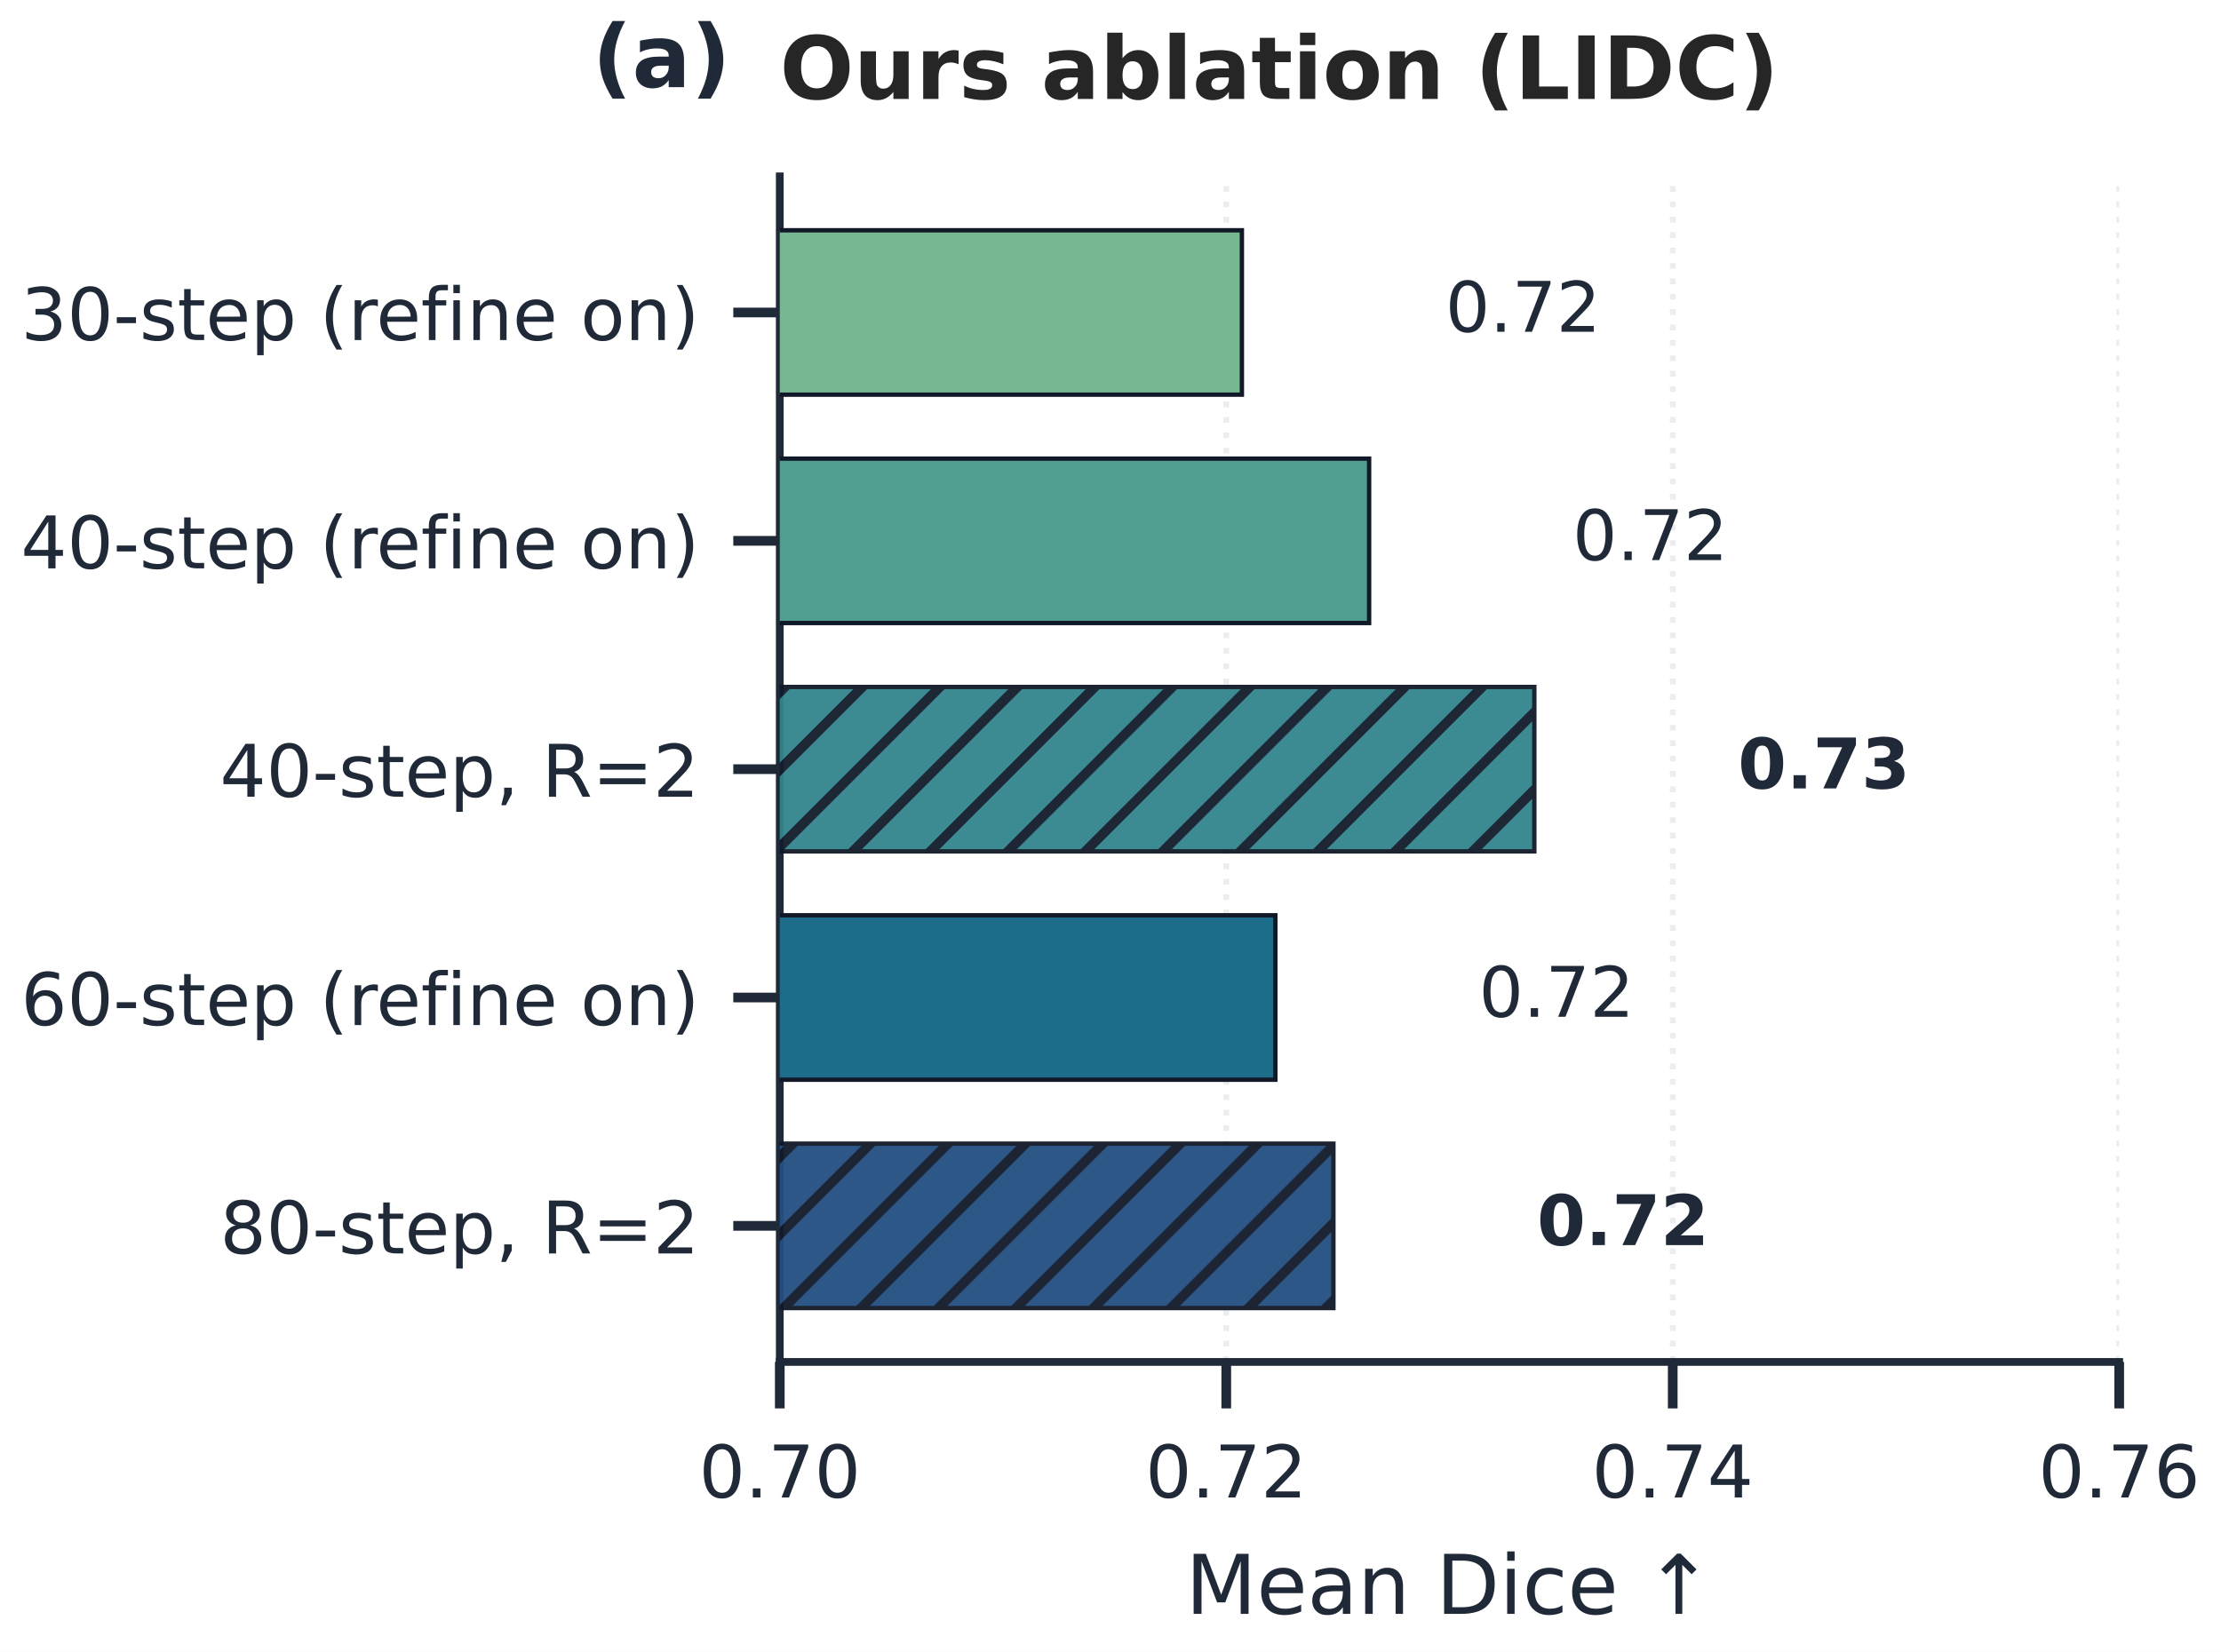
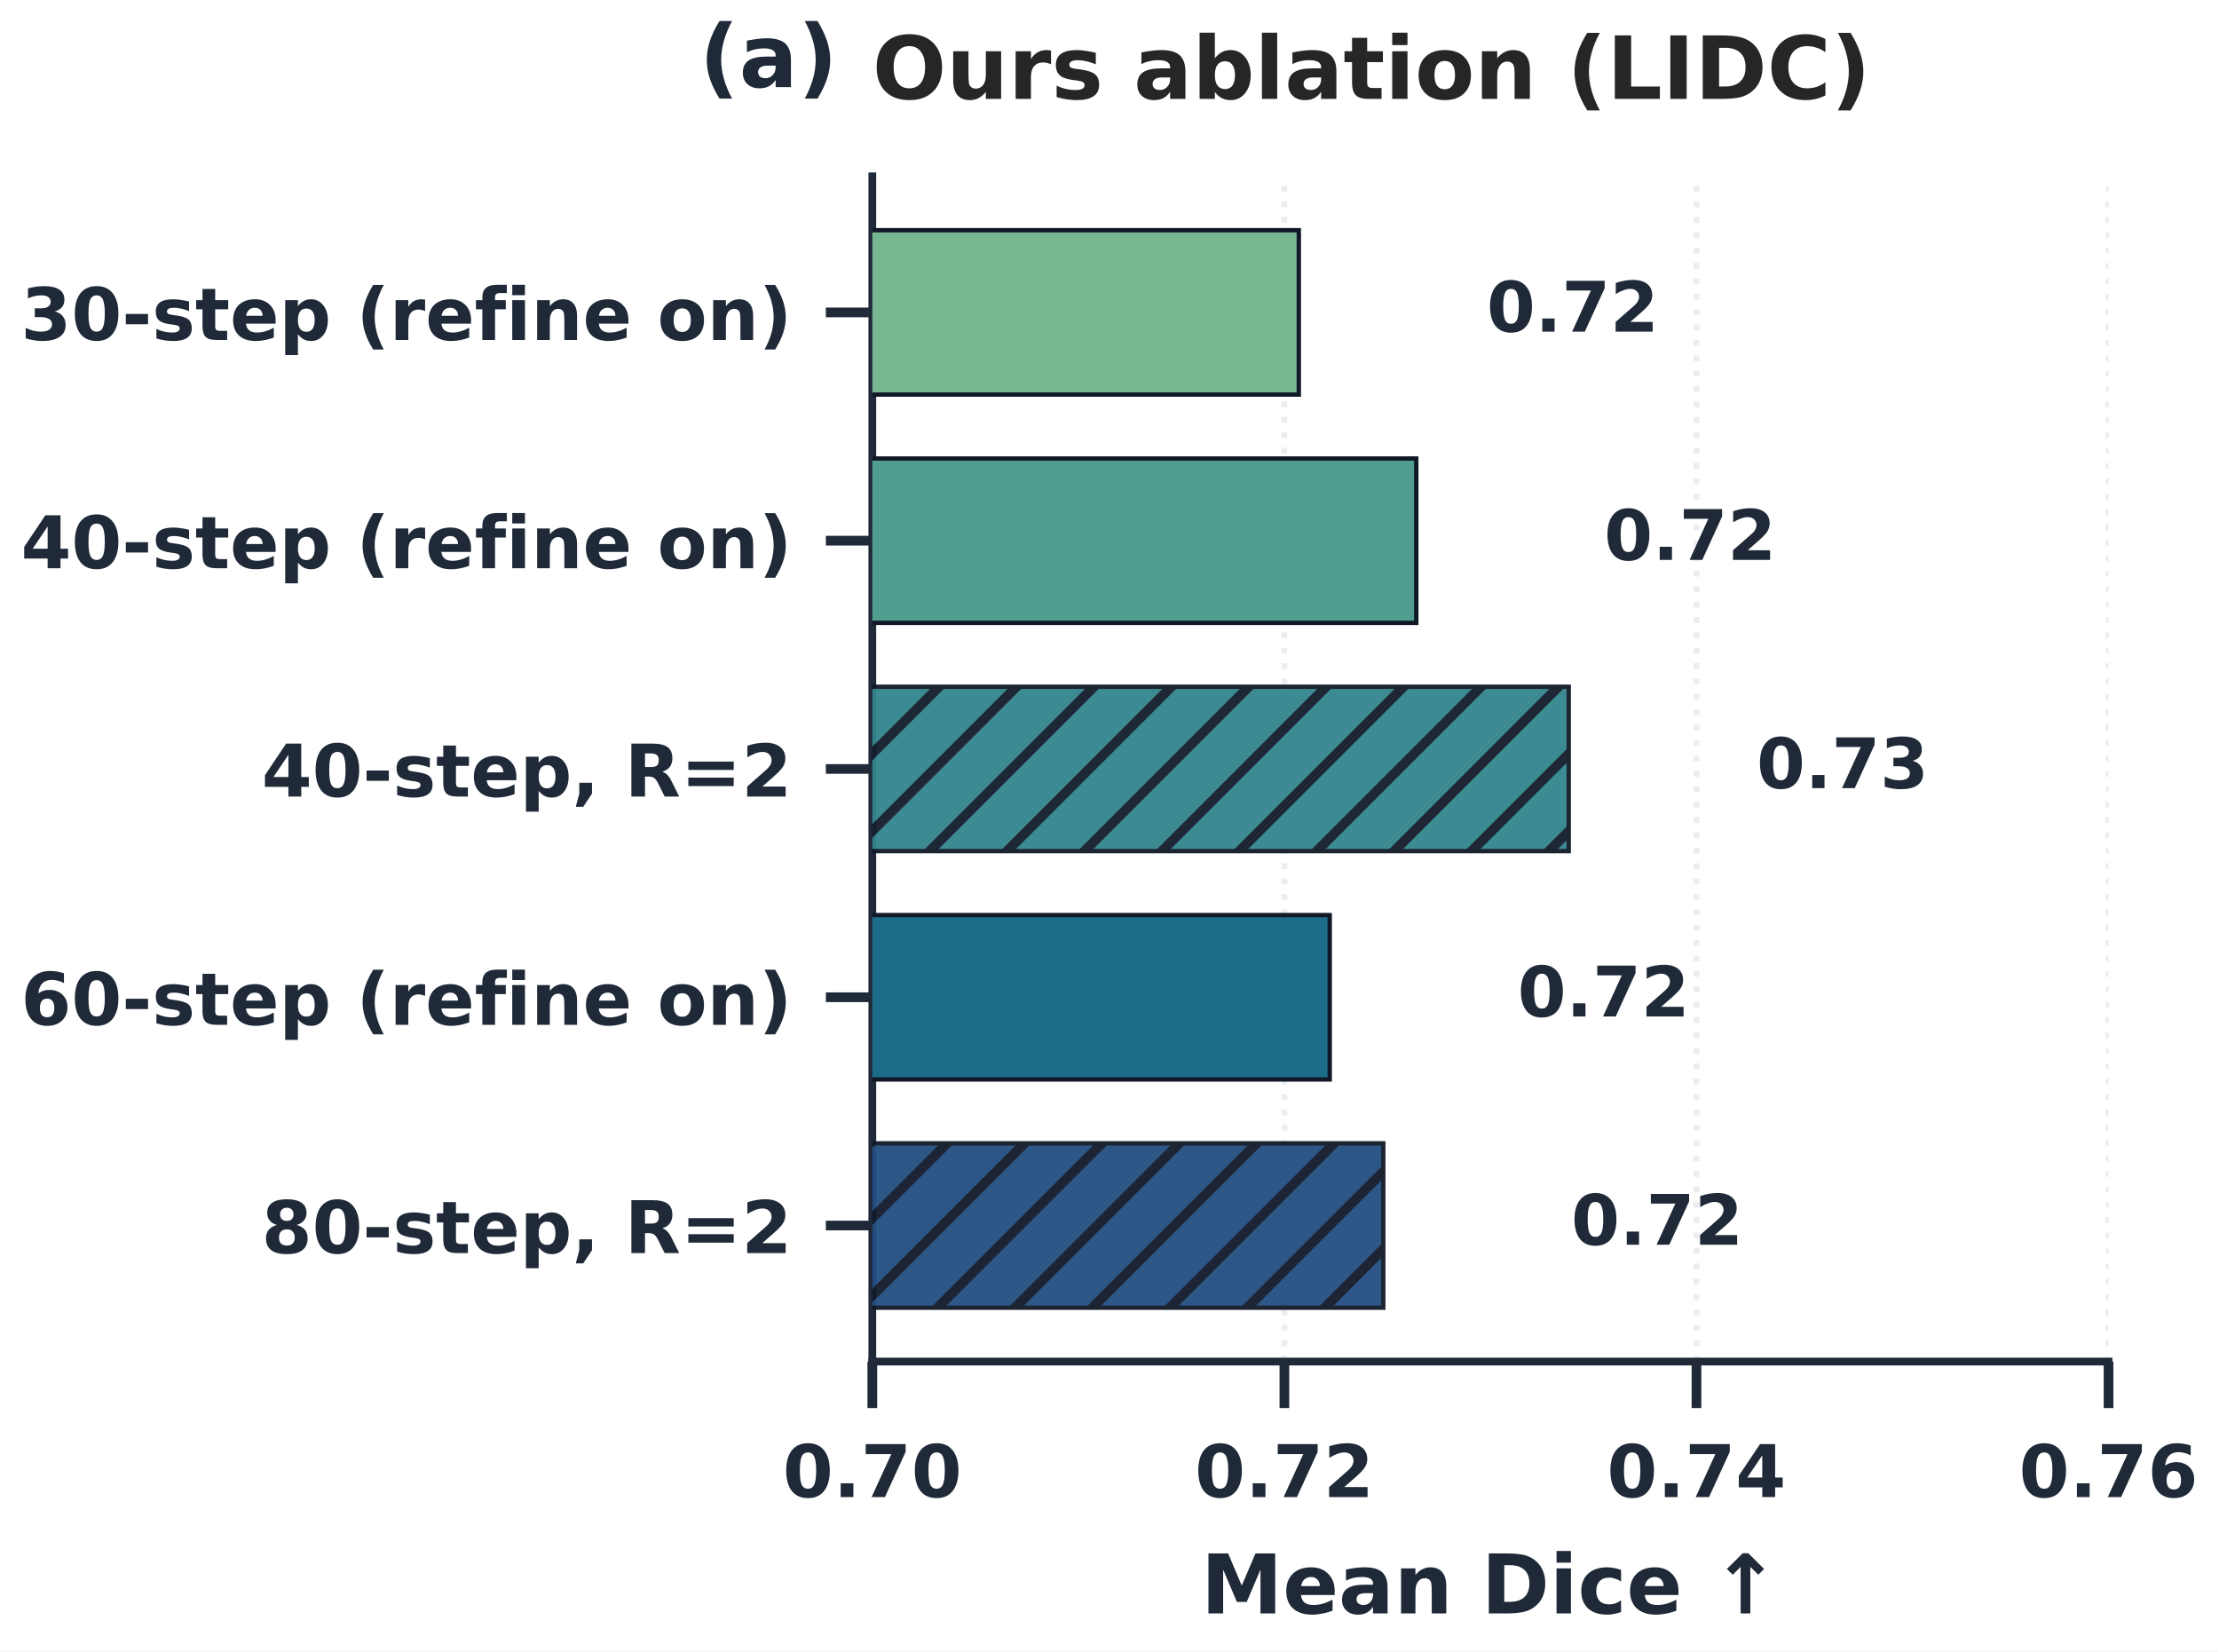
- <svg xmlns="http://www.w3.org/2000/svg" xmlns:xlink="http://www.w3.org/1999/xlink" width="229.329pt" height="170.608pt" viewBox="0 0 229.329 170.608" version="1.1">
+ <svg xmlns="http://www.w3.org/2000/svg" xmlns:xlink="http://www.w3.org/1999/xlink" width="229.268pt" height="170.608pt" viewBox="0 0 229.268 170.608" version="1.1">
  <defs>
    <style type="text/css">*{stroke-linejoin: round; stroke-linecap: butt}</style>
  </defs>
  <g id="figure_1">
    <g id="patch_1">
-       <path d="M 0 170.608  L 229.329 170.608  L 229.329 0  L 0 0  z " style="fill: #ffffff" />
+       <path d="M 0 170.608  L 229.268 170.608  L 229.268 0  L 0 0  z " style="fill: #ffffff" />
    </g>
    <g id="axes_1">
      <g id="patch_2">
-         <path d="M 80.516 140.663  L 218.819 140.663  L 218.819 18.217  L 80.516 18.217  z " style="fill: #ffffff" />
+         <path d="M 90.128 140.663  L 217.856 140.663  L 217.856 18.217  L 90.128 18.217  z " style="fill: #ffffff" />
      </g>
      <g id="matplotlib.axis_1">
        <g id="xtick_1">
          <g id="line2d_1">
-             <path d="M 80.516 140.663  L 80.516 18.217  " clip-path="url(#p57ec38735f)" style="fill: none; stroke-dasharray: 0.6,0.99; stroke-dashoffset: 0; stroke: #e5e7eb; stroke-opacity: 0.75; stroke-width: 0.6" />
+             <path d="M 90.128 140.663  L 90.128 18.217  " clip-path="url(#p69e607a2c8)" style="fill: none; stroke-dasharray: 0.6,0.99; stroke-dashoffset: 0; stroke: #e5e7eb; stroke-opacity: 0.75; stroke-width: 0.6" />
          </g>
          <g id="line2d_2">
            <defs>
-               <path id="m831aa89206" d="M 0 0  L 0 4.8  " style="stroke: #1f2937" />
+               <path id="m286cd41e21" d="M 0 0  L 0 4.8  " style="stroke: #1f2937" />
            </defs>
            <g>
-               <use xlink:href="#m831aa89206" x="80.516" y="140.663" style="fill: #1f2937; stroke: #1f2937" />
+               <use xlink:href="#m286cd41e21" x="90.128" y="140.663" style="fill: #1f2937; stroke: #1f2937" />
            </g>
          </g>
          <g id="text_1">
-             <text style="fill: #1f2937; font: 7.5px 'DejaVu Sans'; text-anchor: middle" x="80.516" y="154.662" transform="rotate(-0 80.51586 154.6622)">0.70</text>
+             <text style="fill: #1f2937; font: 700 7.5px 'DejaVu Sans'; text-anchor: middle" x="90.128" y="154.662" transform="rotate(-0 90.12758 154.6622)">0.70</text>
          </g>
        </g>
        <g id="xtick_2">
          <g id="line2d_3">
-             <path d="M 126.617 140.663  L 126.617 18.217  " clip-path="url(#p57ec38735f)" style="fill: none; stroke-dasharray: 0.6,0.99; stroke-dashoffset: 0; stroke: #e5e7eb; stroke-opacity: 0.75; stroke-width: 0.6" />
+             <path d="M 132.704 140.663  L 132.704 18.217  " clip-path="url(#p69e607a2c8)" style="fill: none; stroke-dasharray: 0.6,0.99; stroke-dashoffset: 0; stroke: #e5e7eb; stroke-opacity: 0.75; stroke-width: 0.6" />
          </g>
          <g id="line2d_4">
            <g>
-               <use xlink:href="#m831aa89206" x="126.617" y="140.663" style="fill: #1f2937; stroke: #1f2937" />
+               <use xlink:href="#m286cd41e21" x="132.704" y="140.663" style="fill: #1f2937; stroke: #1f2937" />
            </g>
          </g>
          <g id="text_2">
-             <text style="fill: #1f2937; font: 7.5px 'DejaVu Sans'; text-anchor: middle" x="126.617" y="154.662" transform="rotate(-0 126.6171 154.6622)">0.72</text>
+             <text style="fill: #1f2937; font: 700 7.5px 'DejaVu Sans'; text-anchor: middle" x="132.704" y="154.662" transform="rotate(-0 132.7038 154.6622)">0.72</text>
          </g>
        </g>
        <g id="xtick_3">
          <g id="line2d_5">
-             <path d="M 172.718 140.663  L 172.718 18.217  " clip-path="url(#p57ec38735f)" style="fill: none; stroke-dasharray: 0.6,0.99; stroke-dashoffset: 0; stroke: #e5e7eb; stroke-opacity: 0.75; stroke-width: 0.6" />
+             <path d="M 175.28 140.663  L 175.28 18.217  " clip-path="url(#p69e607a2c8)" style="fill: none; stroke-dasharray: 0.6,0.99; stroke-dashoffset: 0; stroke: #e5e7eb; stroke-opacity: 0.75; stroke-width: 0.6" />
          </g>
          <g id="line2d_6">
            <g>
-               <use xlink:href="#m831aa89206" x="172.718" y="140.663" style="fill: #1f2937; stroke: #1f2937" />
+               <use xlink:href="#m286cd41e21" x="175.28" y="140.663" style="fill: #1f2937; stroke: #1f2937" />
            </g>
          </g>
          <g id="text_3">
-             <text style="fill: #1f2937; font: 7.5px 'DejaVu Sans'; text-anchor: middle" x="172.718" y="154.662" transform="rotate(-0 172.7182 154.6622)">0.74</text>
+             <text style="fill: #1f2937; font: 700 7.5px 'DejaVu Sans'; text-anchor: middle" x="175.28" y="154.662" transform="rotate(-0 175.28 154.6622)">0.74</text>
          </g>
        </g>
        <g id="xtick_4">
          <g id="line2d_7">
-             <path d="M 218.819 140.663  L 218.819 18.217  " clip-path="url(#p57ec38735f)" style="fill: none; stroke-dasharray: 0.6,0.99; stroke-dashoffset: 0; stroke: #e5e7eb; stroke-opacity: 0.75; stroke-width: 0.6" />
+             <path d="M 217.856 140.663  L 217.856 18.217  " clip-path="url(#p69e607a2c8)" style="fill: none; stroke-dasharray: 0.6,0.99; stroke-dashoffset: 0; stroke: #e5e7eb; stroke-opacity: 0.75; stroke-width: 0.6" />
          </g>
          <g id="line2d_8">
            <g>
-               <use xlink:href="#m831aa89206" x="218.819" y="140.663" style="fill: #1f2937; stroke: #1f2937" />
+               <use xlink:href="#m286cd41e21" x="217.856" y="140.663" style="fill: #1f2937; stroke: #1f2937" />
            </g>
          </g>
          <g id="text_4">
-             <text style="fill: #1f2937; font: 7.5px 'DejaVu Sans'; text-anchor: middle" x="218.819" y="154.662" transform="rotate(-0 218.8194 154.6622)">0.76</text>
+             <text style="fill: #1f2937; font: 700 7.5px 'DejaVu Sans'; text-anchor: middle" x="217.856" y="154.662" transform="rotate(-0 217.8562 154.6622)">0.76</text>
          </g>
        </g>
        <g id="text_5">
-           <text style="fill: #1f2937; font: 8.5px 'DejaVu Sans'; text-anchor: middle" x="149.668" y="166.681" transform="rotate(-0 149.6676 166.6806)">Mean Dice ↑</text>
+           <text style="fill: #1f2937; font: 700 8.5px 'DejaVu Sans'; text-anchor: middle" x="153.992" y="166.681" transform="rotate(-0 153.9919 166.6806)">Mean Dice ↑</text>
        </g>
      </g>
      <g id="matplotlib.axis_2">
        <g id="ytick_1">
          <g id="line2d_9">
            <defs>
-               <path id="m4a487cf585" d="M 0 0  L -4.8 0  " style="stroke: #1f2937" />
+               <path id="m40de2a1636" d="M 0 0  L -4.8 0  " style="stroke: #1f2937" />
            </defs>
            <g>
-               <use xlink:href="#m4a487cf585" x="80.516" y="126.607" style="fill: #1f2937; stroke: #1f2937" />
+               <use xlink:href="#m40de2a1636" x="90.128" y="126.607" style="fill: #1f2937; stroke: #1f2937" />
            </g>
          </g>
          <g id="text_6">
-             <text style="fill: #1f2937; font: 7.5px 'DejaVu Sans'; text-anchor: end" x="72.216" y="129.457" transform="rotate(-0 72.21586 129.4569)">80-step, R=2</text>
+             <text style="fill: #1f2937; font: 700 7.5px 'DejaVu Sans'; text-anchor: end" x="81.828" y="129.457" transform="rotate(-0 81.82758 129.4569)">80-step, R=2</text>
          </g>
        </g>
        <g id="ytick_2">
          <g id="line2d_10">
            <g>
-               <use xlink:href="#m4a487cf585" x="80.516" y="103.024" style="fill: #1f2937; stroke: #1f2937" />
+               <use xlink:href="#m40de2a1636" x="90.128" y="103.024" style="fill: #1f2937; stroke: #1f2937" />
            </g>
          </g>
          <g id="text_7">
-             <text style="fill: #1f2937; font: 7.5px 'DejaVu Sans'; text-anchor: end" x="72.216" y="105.873" transform="rotate(-0 72.21586 105.8733)">60-step (refine on)</text>
+             <text style="fill: #1f2937; font: 700 7.5px 'DejaVu Sans'; text-anchor: end" x="81.828" y="105.873" transform="rotate(-0 81.82758 105.8733)">60-step (refine on)</text>
          </g>
        </g>
        <g id="ytick_3">
          <g id="line2d_11">
            <g>
-               <use xlink:href="#m4a487cf585" x="80.516" y="79.44" style="fill: #1f2937; stroke: #1f2937" />
+               <use xlink:href="#m40de2a1636" x="90.128" y="79.44" style="fill: #1f2937; stroke: #1f2937" />
            </g>
          </g>
          <g id="text_8">
-             <text style="fill: #1f2937; font: 7.5px 'DejaVu Sans'; text-anchor: end" x="72.216" y="82.29" transform="rotate(-0 72.21586 82.28963)">40-step, R=2</text>
+             <text style="fill: #1f2937; font: 700 7.5px 'DejaVu Sans'; text-anchor: end" x="81.828" y="82.29" transform="rotate(-0 81.82758 82.28963)">40-step, R=2</text>
          </g>
        </g>
        <g id="ytick_4">
          <g id="line2d_12">
            <g>
-               <use xlink:href="#m4a487cf585" x="80.516" y="55.857" style="fill: #1f2937; stroke: #1f2937" />
+               <use xlink:href="#m40de2a1636" x="90.128" y="55.857" style="fill: #1f2937; stroke: #1f2937" />
            </g>
          </g>
          <g id="text_9">
-             <text style="fill: #1f2937; font: 7.5px 'DejaVu Sans'; text-anchor: end" x="72.216" y="58.706" transform="rotate(-0 72.21586 58.70599)">40-step (refine on)</text>
+             <text style="fill: #1f2937; font: 700 7.5px 'DejaVu Sans'; text-anchor: end" x="81.828" y="58.706" transform="rotate(-0 81.82758 58.70599)">40-step (refine on)</text>
          </g>
        </g>
        <g id="ytick_5">
          <g id="line2d_13">
            <g>
-               <use xlink:href="#m4a487cf585" x="80.516" y="32.273" style="fill: #1f2937; stroke: #1f2937" />
+               <use xlink:href="#m40de2a1636" x="90.128" y="32.273" style="fill: #1f2937; stroke: #1f2937" />
            </g>
          </g>
          <g id="text_10">
-             <text style="fill: #1f2937; font: 7.5px 'DejaVu Sans'; text-anchor: end" x="72.216" y="35.122" transform="rotate(-0 72.21586 35.12235)">30-step (refine on)</text>
+             <text style="fill: #1f2937; font: 700 7.5px 'DejaVu Sans'; text-anchor: end" x="81.828" y="35.122" transform="rotate(-0 81.82758 35.12235)">30-step (refine on)</text>
          </g>
        </g>
      </g>
      <g id="patch_3">
-         <path d="M 80.516 140.663  L 80.516 18.217  " style="fill: none; stroke: #1f2937; stroke-width: 0.8; stroke-linejoin: miter; stroke-linecap: square" />
+         <path d="M 90.128 140.663  L 90.128 18.217  " style="fill: none; stroke: #1f2937; stroke-width: 0.8; stroke-linejoin: miter; stroke-linecap: square" />
      </g>
      <g id="patch_4">
-         <path d="M 80.516 140.663  L 218.819 140.663  " style="fill: none; stroke: #1f2937; stroke-width: 0.8; stroke-linejoin: miter; stroke-linecap: square" />
+         <path d="M 90.128 140.663  L 217.856 140.663  " style="fill: none; stroke: #1f2937; stroke-width: 0.8; stroke-linejoin: miter; stroke-linecap: square" />
      </g>
      <g id="patch_5">
-         <path d="M -1533.026 135.098  L 137.681 135.098  L 137.681 118.117  L -1533.026 118.117  z " clip-path="url(#p57ec38735f)" style="fill: url(#he5aa68def2); opacity: 0.95; stroke: #111827; stroke-width: 0.45; stroke-linejoin: miter" />
+         <path d="M -1400.039 135.098  L 142.922 135.098  L 142.922 118.117  L -1400.039 118.117  z " clip-path="url(#p69e607a2c8)" style="fill: url(#hae40fe3f41); opacity: 0.95; stroke: #111827; stroke-width: 0.45; stroke-linejoin: miter" />
      </g>
      <g id="patch_6">
-         <path d="M -1533.026 111.514  L 131.688 111.514  L 131.688 94.534  L -1533.026 94.534  z " clip-path="url(#p57ec38735f)" style="fill: #1d6c8a; stroke: #111827; stroke-width: 0.45; stroke-linejoin: miter" />
+         <path d="M -1400.039 111.514  L 137.387 111.514  L 137.387 94.534  L -1400.039 94.534  z " clip-path="url(#p69e607a2c8)" style="fill: #1d6c8a; stroke: #111827; stroke-width: 0.45; stroke-linejoin: miter" />
      </g>
      <g id="patch_7">
-         <path d="M -1533.026 87.93  L 158.427 87.93  L 158.427 70.95  L -1533.026 70.95  z " clip-path="url(#p57ec38735f)" style="fill: url(#hdb7aa06a3b); opacity: 0.95; stroke: #111827; stroke-width: 0.45; stroke-linejoin: miter" />
+         <path d="M -1400.039 87.93  L 162.081 87.93  L 162.081 70.95  L -1400.039 70.95  z " clip-path="url(#p69e607a2c8)" style="fill: url(#h11207e64ee); opacity: 0.95; stroke: #111827; stroke-width: 0.45; stroke-linejoin: miter" />
      </g>
      <g id="patch_8">
-         <path d="M -1533.026 64.347  L 141.369 64.347  L 141.369 47.366  L -1533.026 47.366  z " clip-path="url(#p57ec38735f)" style="fill: #509e90; stroke: #111827; stroke-width: 0.45; stroke-linejoin: miter" />
+         <path d="M -1400.039 64.347  L 146.328 64.347  L 146.328 47.366  L -1400.039 47.366  z " clip-path="url(#p69e607a2c8)" style="fill: #509e90; stroke: #111827; stroke-width: 0.45; stroke-linejoin: miter" />
      </g>
      <g id="patch_9">
-         <path d="M -1533.026 40.763  L 128.231 40.763  L 128.231 23.783  L -1533.026 23.783  z " clip-path="url(#p57ec38735f)" style="fill: #76b791; stroke: #111827; stroke-width: 0.45; stroke-linejoin: miter" />
+         <path d="M -1400.039 40.763  L 134.194 40.763  L 134.194 23.783  L -1400.039 23.783  z " clip-path="url(#p69e607a2c8)" style="fill: #76b791; stroke: #111827; stroke-width: 0.45; stroke-linejoin: miter" />
      </g>
      <g id="text_11">
-         <text style="fill: #1f2937; font: 700 7.2px 'DejaVu Sans'; text-anchor: start" x="158.703" y="128.594" transform="rotate(-0 158.7035 128.5942)">0.72</text>
+         <text style="fill: #1f2937; font: 700 7.2px 'DejaVu Sans'; text-anchor: start" x="162.337" y="128.594" transform="rotate(-0 162.3368 128.5942)">0.72</text>
      </g>
      <g id="text_12">
-         <text style="fill: #1f2937; font: 7.2px 'DejaVu Sans'; text-anchor: start" x="152.71" y="105.011" transform="rotate(-0 152.7103 105.0106)">0.72</text>
+         <text style="fill: #1f2937; font: 700 7.2px 'DejaVu Sans'; text-anchor: start" x="156.802" y="105.011" transform="rotate(-0 156.8019 105.0106)">0.72</text>
      </g>
      <g id="text_13">
-         <text style="fill: #1f2937; font: 700 7.2px 'DejaVu Sans'; text-anchor: start" x="179.449" y="81.427" transform="rotate(-0 179.449 81.42696)">0.73</text>
+         <text style="fill: #1f2937; font: 700 7.2px 'DejaVu Sans'; text-anchor: start" x="181.496" y="81.427" transform="rotate(-0 181.4961 81.42696)">0.73</text>
      </g>
      <g id="text_14">
-         <text style="fill: #1f2937; font: 7.2px 'DejaVu Sans'; text-anchor: start" x="162.392" y="57.843" transform="rotate(-0 162.3916 57.84333)">0.72</text>
+         <text style="fill: #1f2937; font: 700 7.2px 'DejaVu Sans'; text-anchor: start" x="165.743" y="57.843" transform="rotate(-0 165.7429 57.84333)">0.72</text>
      </g>
      <g id="text_15">
-         <text style="fill: #1f2937; font: 7.2px 'DejaVu Sans'; text-anchor: start" x="149.253" y="34.26" transform="rotate(-0 149.2527 34.25969)">0.72</text>
+         <text style="fill: #1f2937; font: 700 7.2px 'DejaVu Sans'; text-anchor: start" x="153.609" y="34.26" transform="rotate(-0 153.6087 34.25969)">0.72</text>
      </g>
      <g id="text_16">
-         <text style="fill: #1f2937; font: 700 9px 'DejaVu Sans'; text-anchor: start" x="61.153" y="8.999" transform="rotate(-0 61.15336 8.998594)">(a)</text>
+         <text style="fill: #1f2937; font: 700 9px 'DejaVu Sans'; text-anchor: start" x="72.246" y="8.999" transform="rotate(-0 72.24558 8.998594)">(a)</text>
      </g>
      <g id="text_17">
-         <text style="fill: #262626; font: 600 9px 'DejaVu Sans'; text-anchor: start" x="80.516" y="10.217" transform="rotate(-0 80.51586 10.21709)">Ours ablation (LIDC)</text>
+         <text style="fill: #262626; font: 700 9px 'DejaVu Sans'; text-anchor: start" x="90.128" y="10.217" transform="rotate(-0 90.12758 10.21709)">Ours ablation (LIDC)</text>
      </g>
    </g>
  </g>
  <defs>
-     <clipPath id="p57ec38735f">
-       <rect x="80.516" y="18.217" width="138.304" height="122.446" />
+     <clipPath id="p69e607a2c8">
+       <rect x="90.128" y="18.217" width="127.729" height="122.446" />
    </clipPath>
  </defs>
  <defs>
-     <pattern id="he5aa68def2" patternUnits="userSpaceOnUse" x="0" y="0" width="72" height="72">
+     <pattern id="hae40fe3f41" patternUnits="userSpaceOnUse" x="0" y="0" width="72" height="72">
      <rect x="0" y="0" width="73" height="73" fill="#234f81" />
      <path d="M -36 36  L 36 -36  M -32 40  L 40 -32  M -28 44  L 44 -28  M -24 48  L 48 -24  M -20 52  L 52 -20  M -16 56  L 56 -16  M -12 60  L 60 -12  M -8 64  L 64 -8  M -4 68  L 68 -4  M 0 72  L 72 0  M 4 76  L 76 4  M 8 80  L 80 8  M 12 84  L 84 12  M 16 88  L 88 16  M 20 92  L 92 20  M 24 96  L 96 24  M 28 100  L 100 28  M 32 104  L 104 32  M 36 108  L 108 36  " style="fill: #111827; stroke: #111827; stroke-width: 1.0; stroke-linecap: butt; stroke-linejoin: miter; stroke-opacity: 0.95" />
    </pattern>
-     <pattern id="hdb7aa06a3b" patternUnits="userSpaceOnUse" x="0" y="0" width="72" height="72">
+     <pattern id="h11207e64ee" patternUnits="userSpaceOnUse" x="0" y="0" width="72" height="72">
      <rect x="0" y="0" width="73" height="73" fill="#33858d" />
      <path d="M -36 36  L 36 -36  M -32 40  L 40 -32  M -28 44  L 44 -28  M -24 48  L 48 -24  M -20 52  L 52 -20  M -16 56  L 56 -16  M -12 60  L 60 -12  M -8 64  L 64 -8  M -4 68  L 68 -4  M 0 72  L 72 0  M 4 76  L 76 4  M 8 80  L 80 8  M 12 84  L 84 12  M 16 88  L 88 16  M 20 92  L 92 20  M 24 96  L 96 24  M 28 100  L 100 28  M 32 104  L 104 32  M 36 108  L 108 36  " style="fill: #111827; stroke: #111827; stroke-width: 1.0; stroke-linecap: butt; stroke-linejoin: miter; stroke-opacity: 0.95" />
    </pattern>
  </defs>
</svg>
